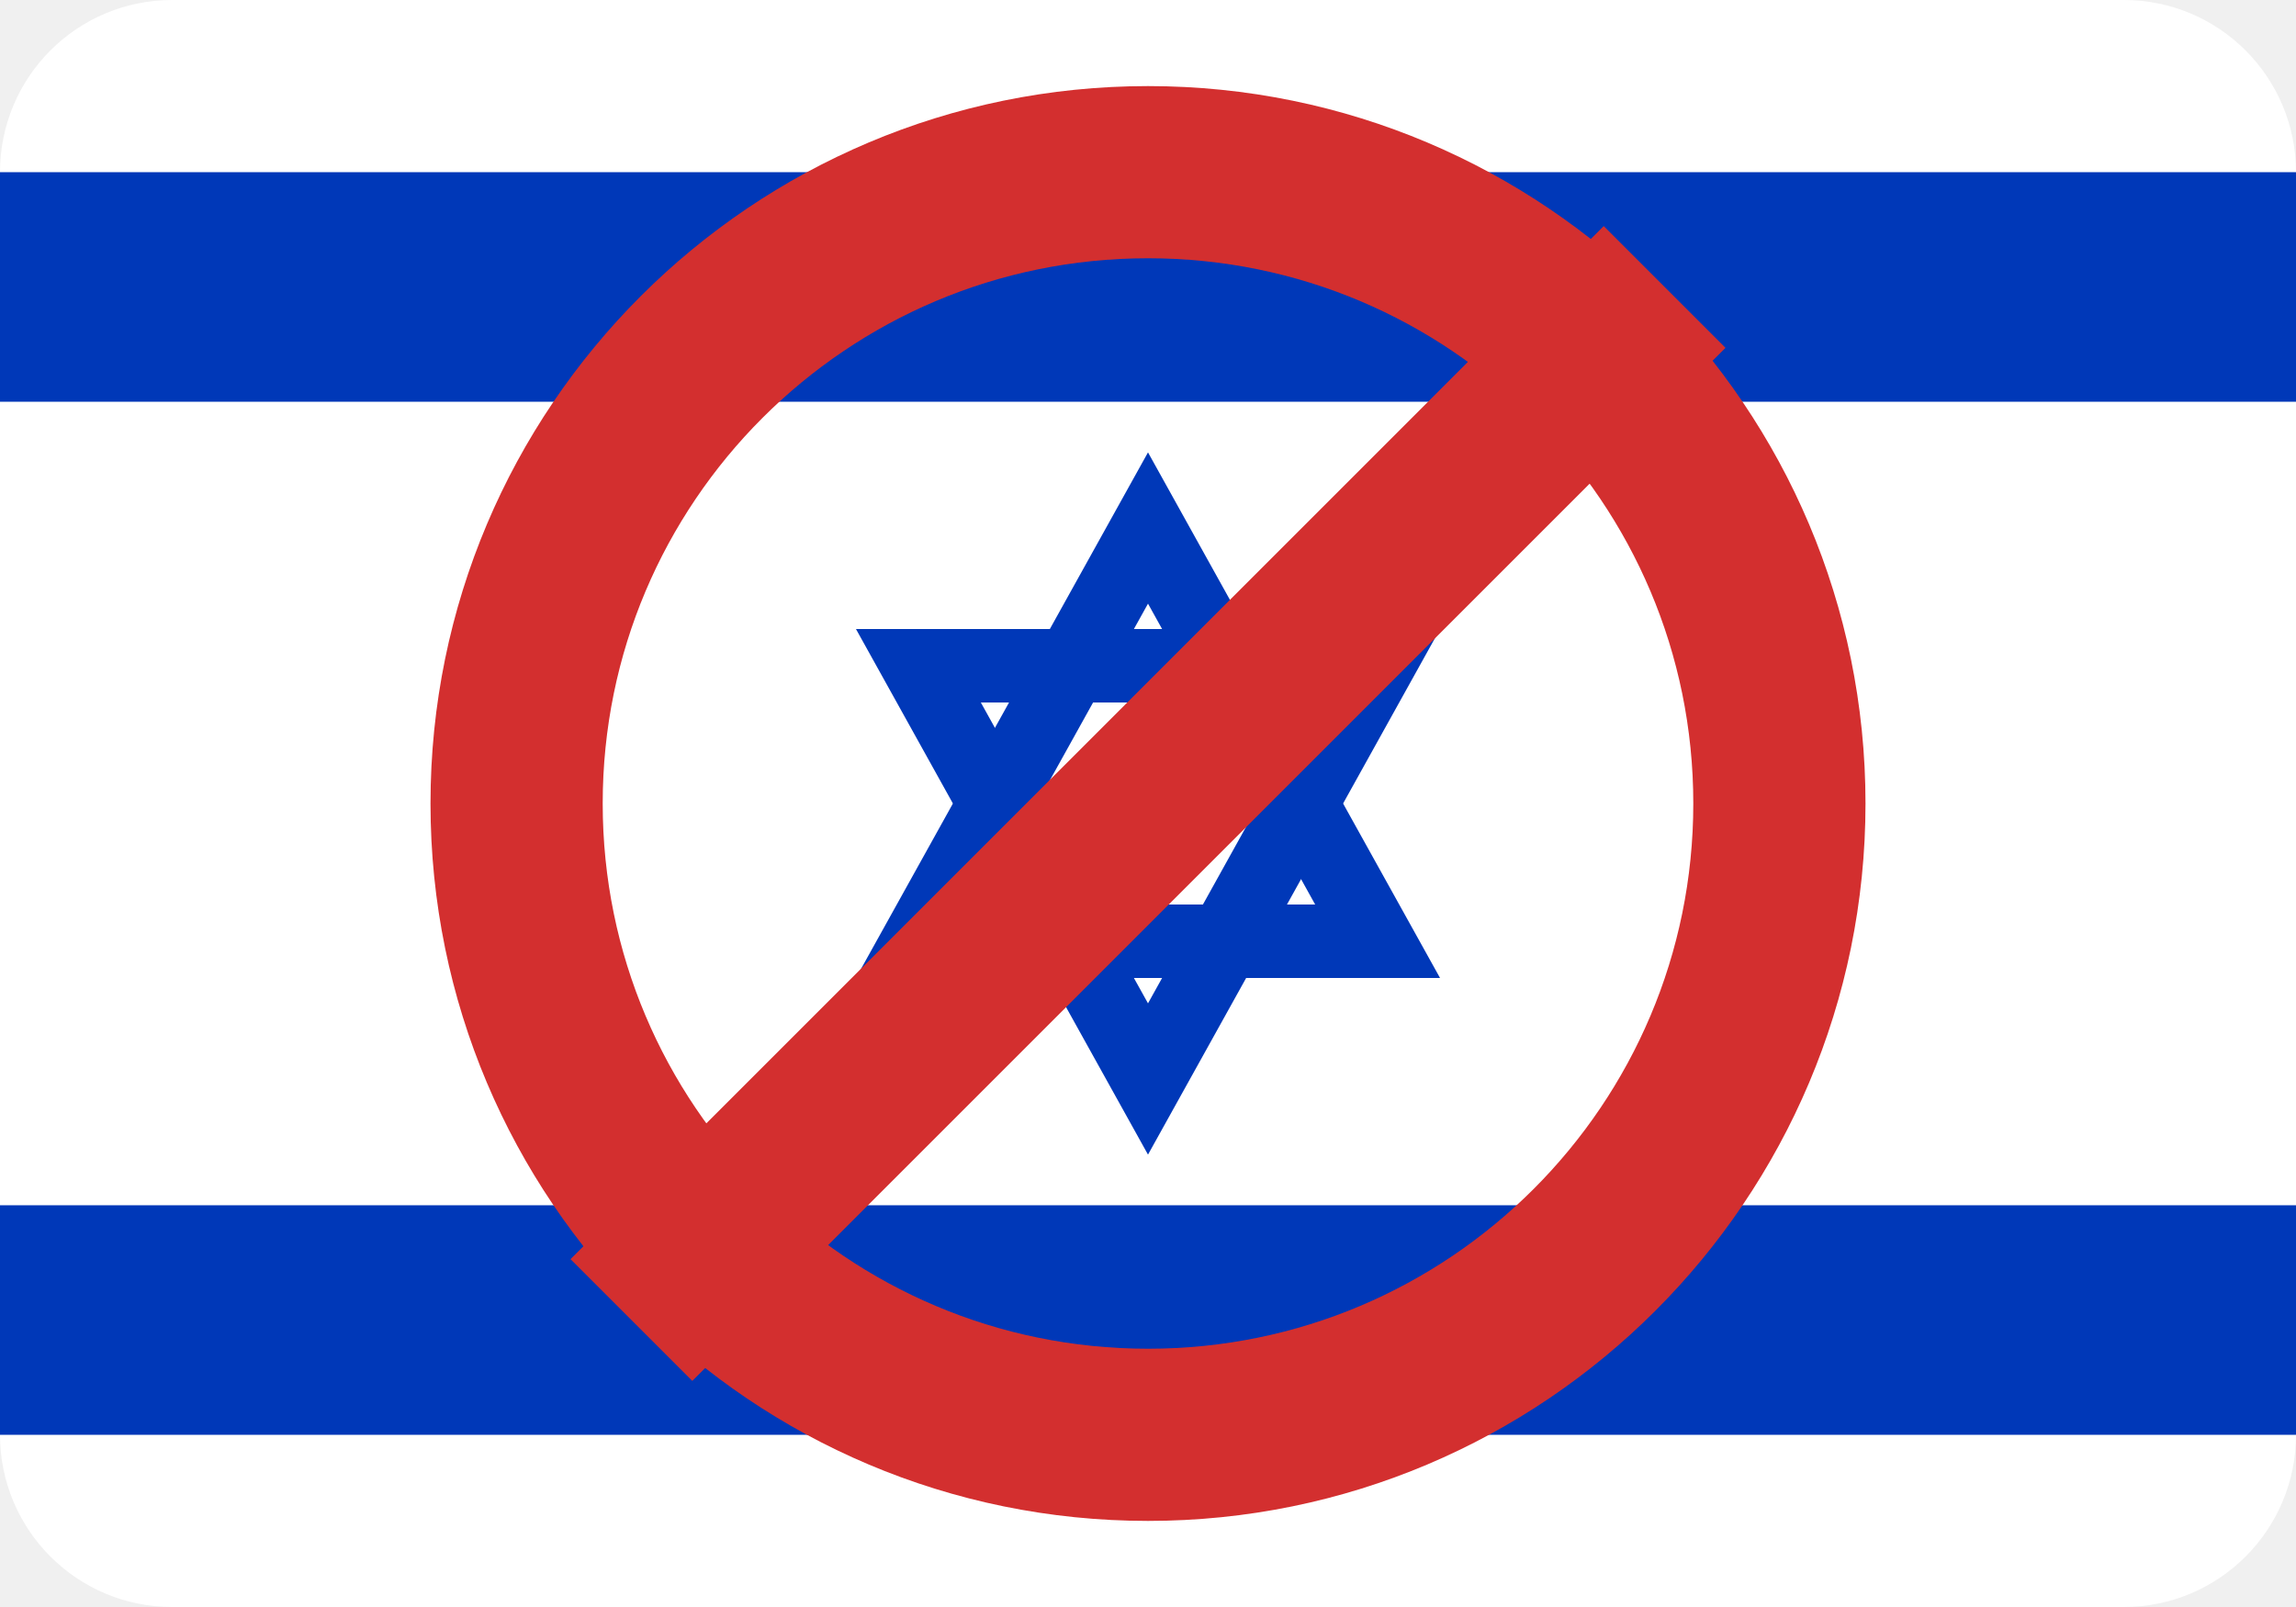
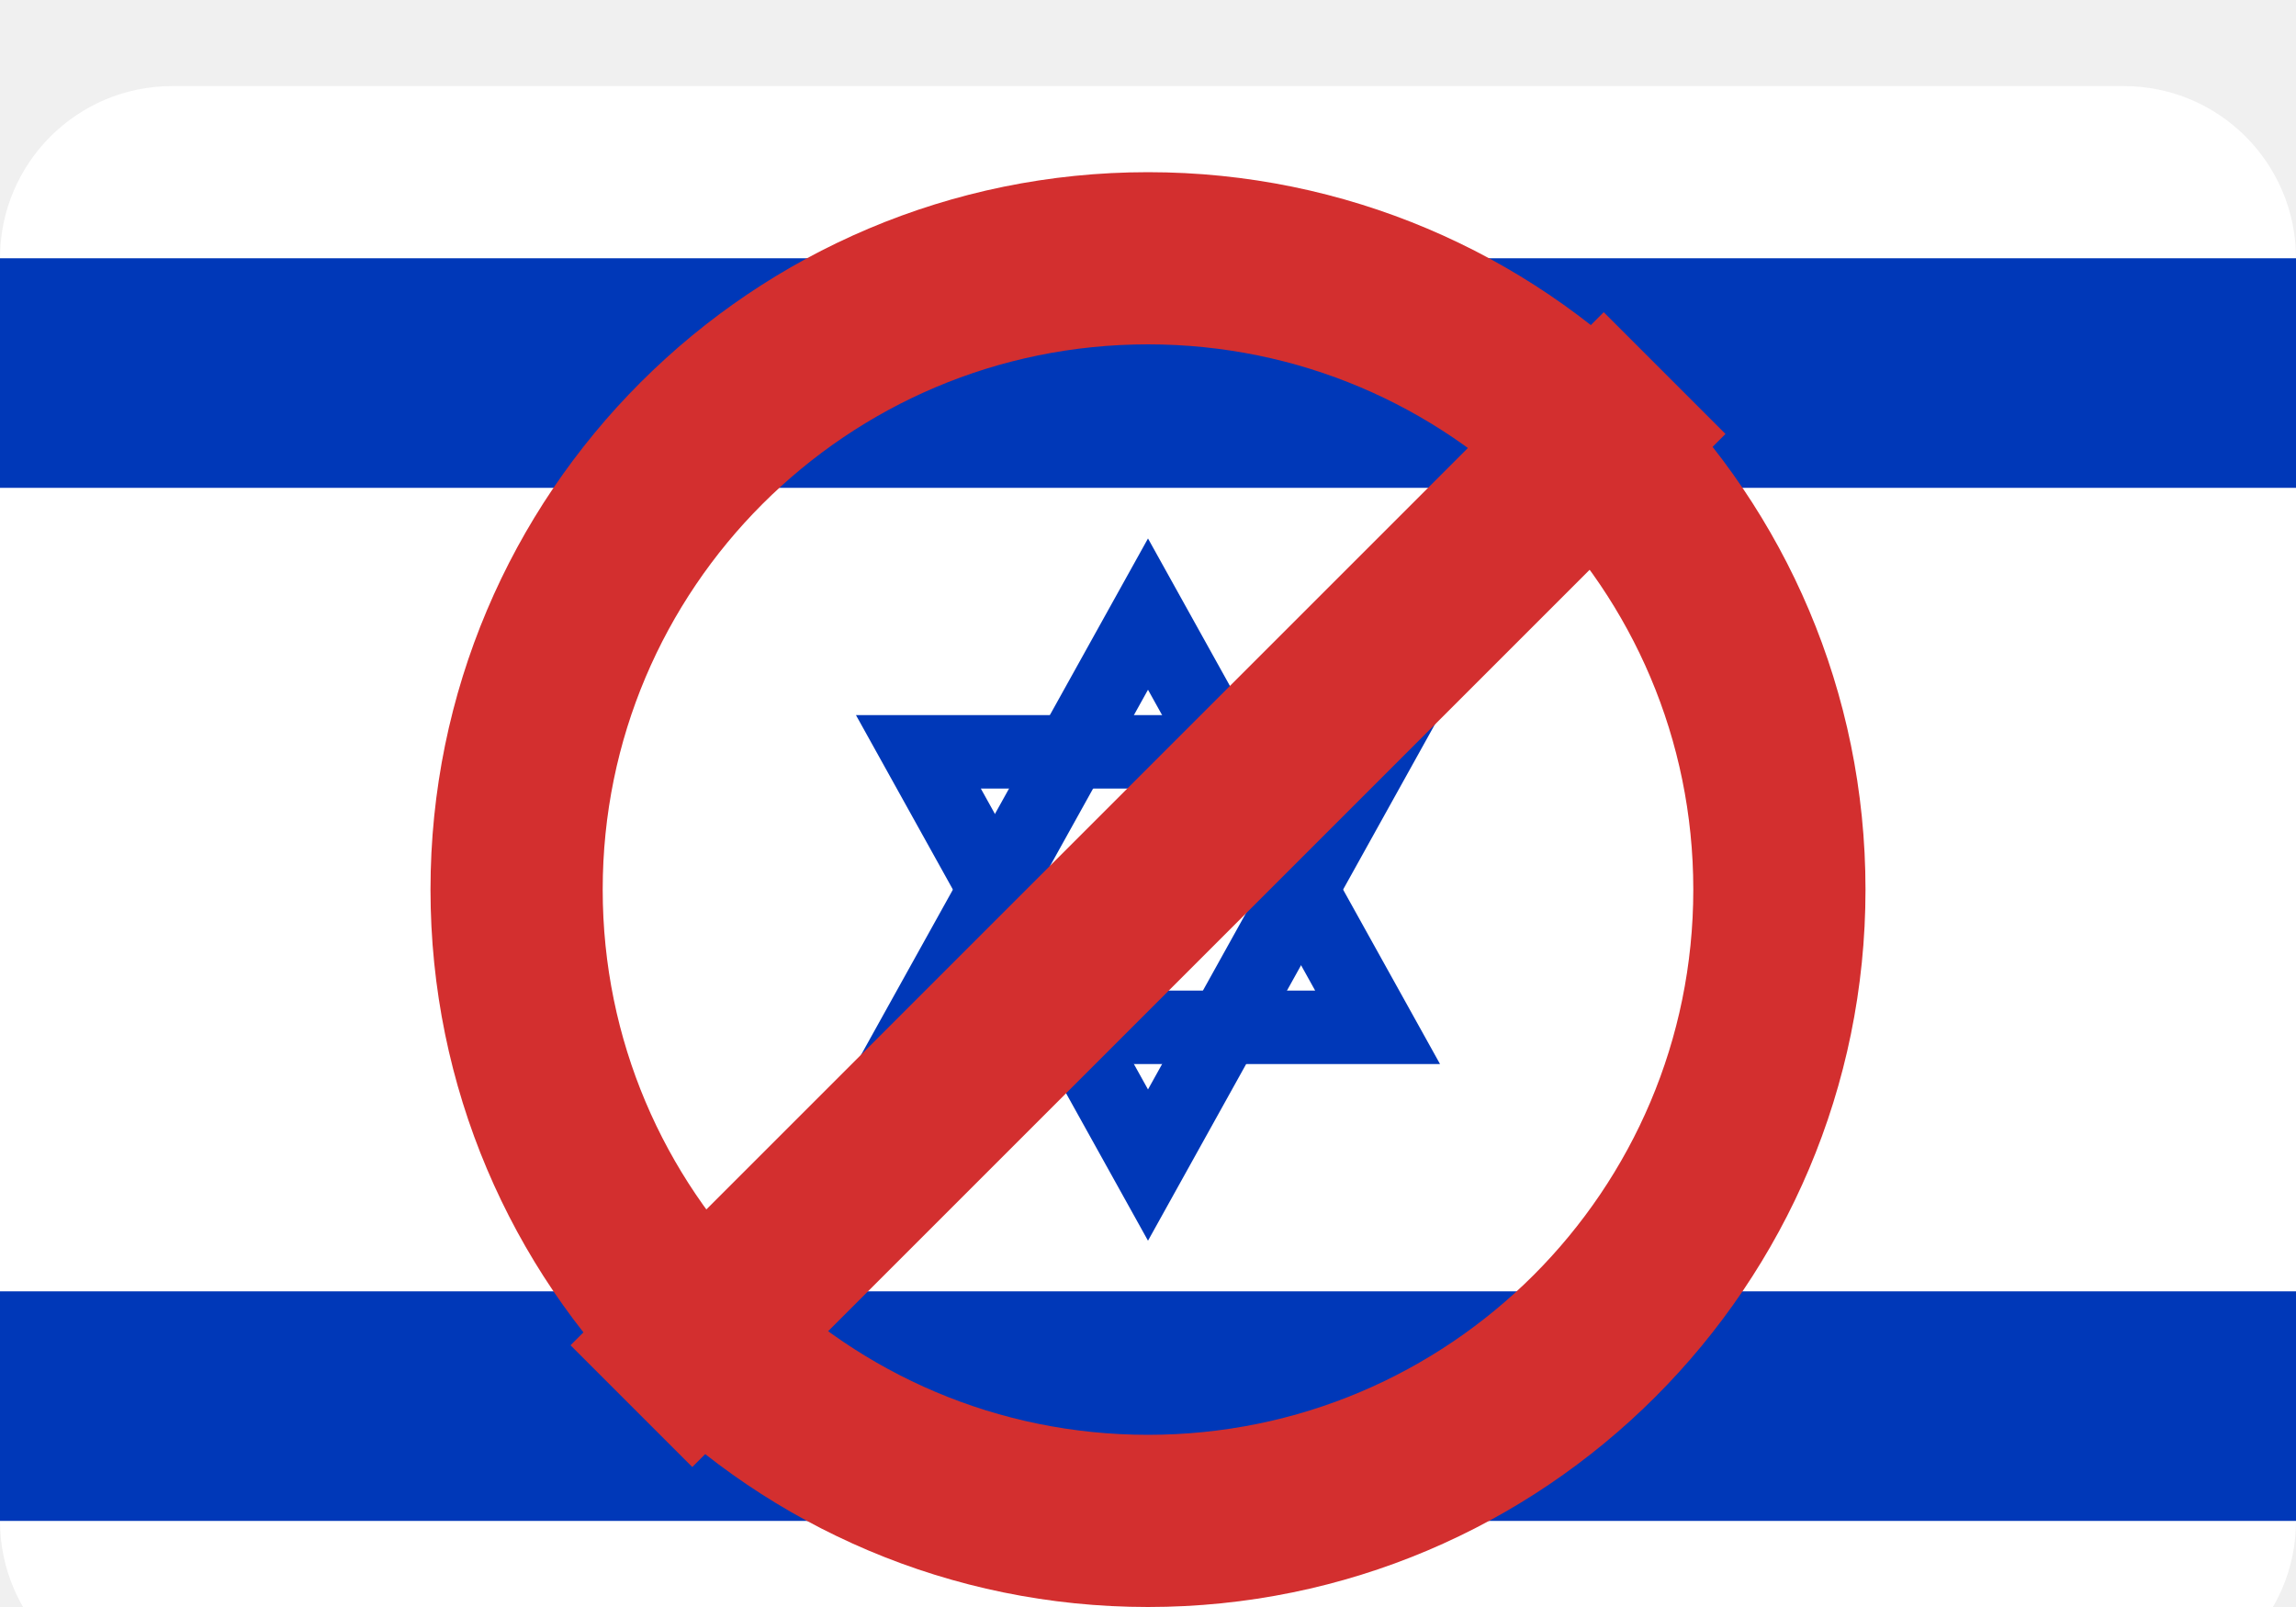
<svg xmlns="http://www.w3.org/2000/svg" width="40" height="28" viewBox="0 0 40 28" aria-label="Use prohibited in Israel" role="img">
-   <rect width="40" height="28" rx="3" fill="#ffffff" />
-   <rect y="3" width="40" height="4" fill="#0038b8" />
-   <rect y="21" width="40" height="4" fill="#0038b8" />
-   <g transform="translate(20 14) scale(0.8)">
-     <polygon points="0,-6 5,3 -5,3" fill="none" stroke="#0038b8" stroke-width="1.6" />
-     <polygon points="0,6 5,-3 -5,-3" fill="none" stroke="#0038b8" stroke-width="1.6" />
+   <g transform="translate(0 1.5)">
+     <rect width="40" height="28" rx="3" fill="#ffffff" />
+     <rect y="3" width="40" height="4" fill="#0038b8" />
+     <rect y="21" width="40" height="4" fill="#0038b8" />
+     <g transform="translate(20 14) scale(0.8)">
+       <polygon points="0,-6 5,3 -5,3" fill="none" stroke="#0038b8" stroke-width="1.6" />
+       <polygon points="0,6 5,-3 -5,-3" fill="none" stroke="#0038b8" stroke-width="1.6" />
+     </g>
+     <circle cx="20" cy="14" r="11" fill="none" stroke="#d32f2f" stroke-width="3" />
+     <line x1="11" y1="23" x2="29" y2="5" stroke="#d32f2f" stroke-width="3" />
  </g>
-   <circle cx="20" cy="14" r="11" fill="none" stroke="#d32f2f" stroke-width="3" />
-   <line x1="11" y1="23" x2="29" y2="5" stroke="#d32f2f" stroke-width="3" />
</svg>
